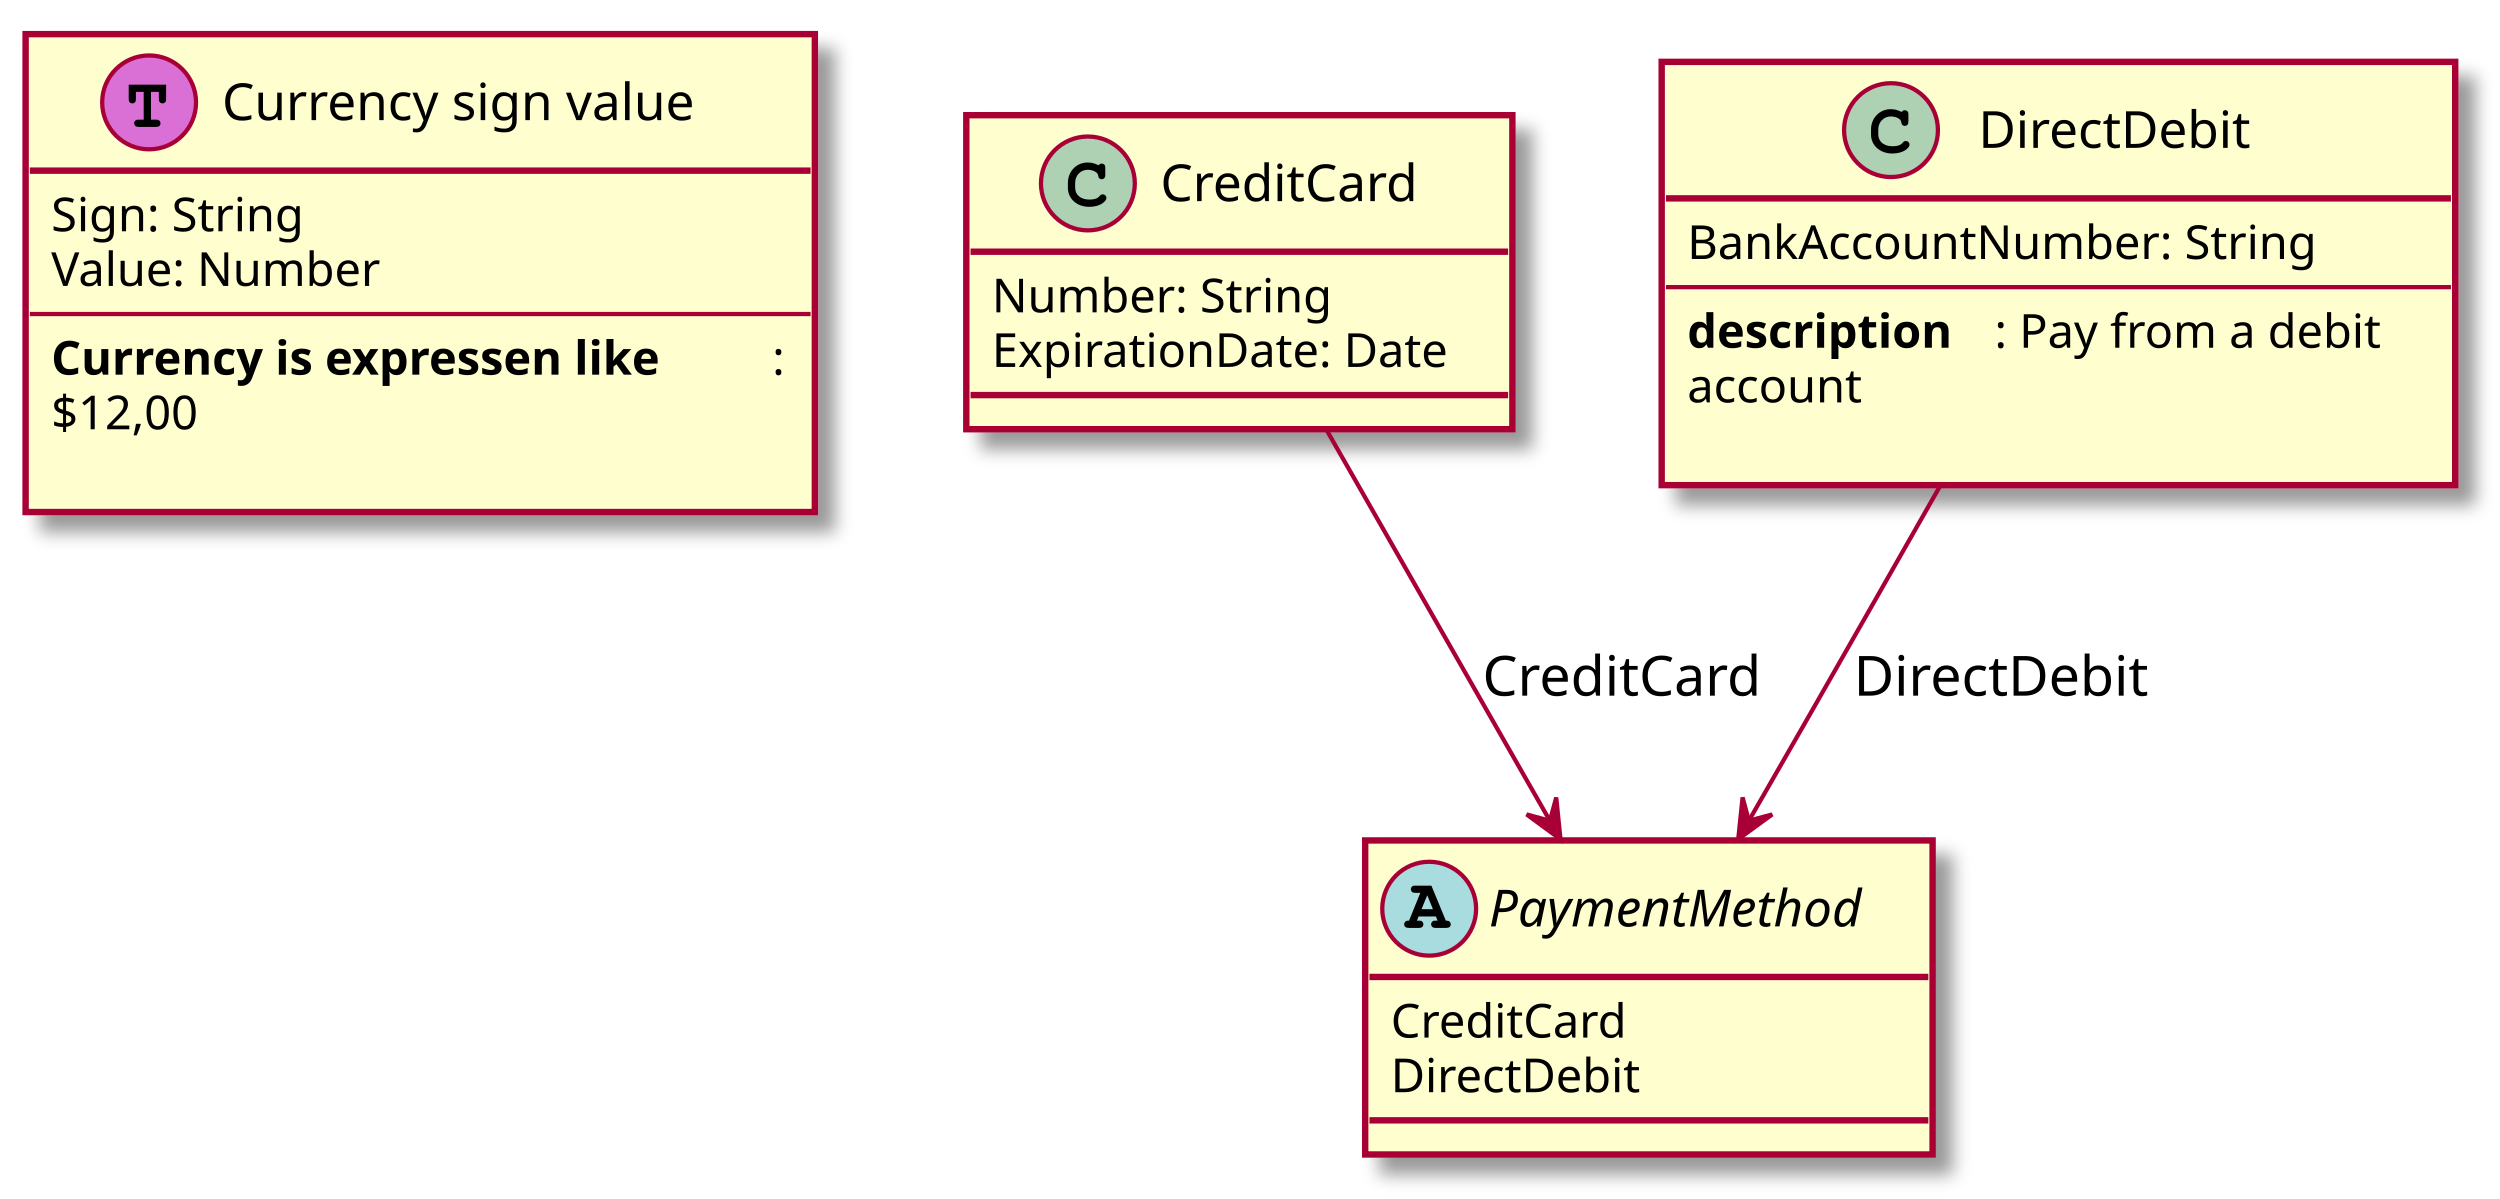
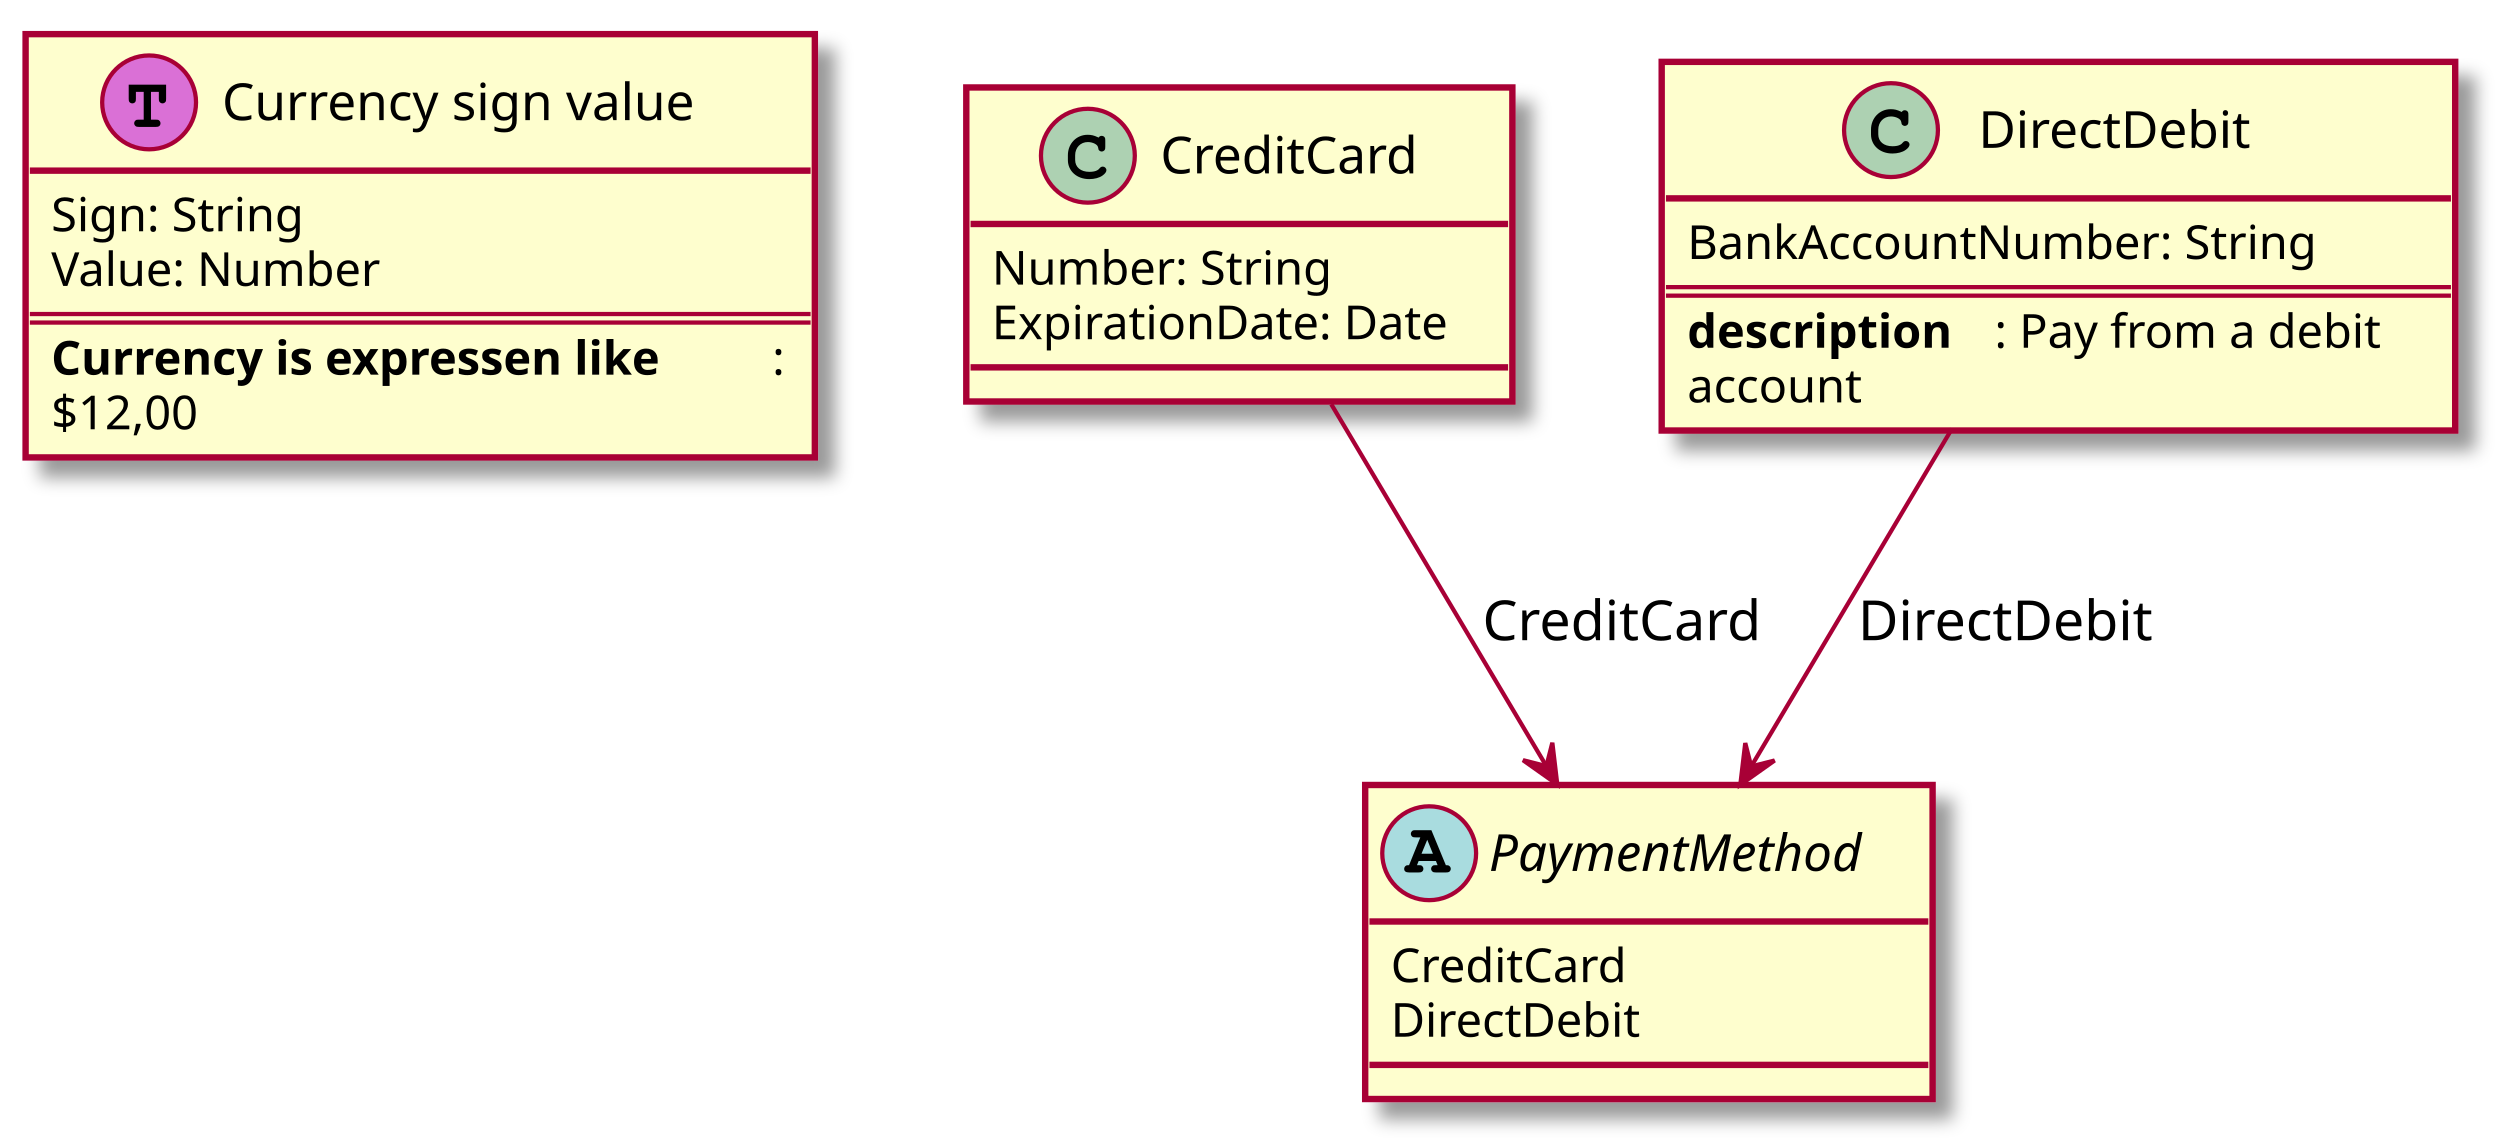
- <svg xmlns="http://www.w3.org/2000/svg" contentScriptType="application/ecmascript" contentStyleType="text/css" height="281px" preserveAspectRatio="none" style="width:586px;height:281px;" version="1.1" viewBox="0 0 586 281" width="586px" zoomAndPan="magnify">
+ <svg xmlns="http://www.w3.org/2000/svg" contentScriptType="application/ecmascript" contentStyleType="text/css" height="268px" preserveAspectRatio="none" style="width:586px;height:268px;" version="1.1" viewBox="0 0 586 268" width="586px" zoomAndPan="magnify">
  <defs>
-     <filter height="300%" id="fz68ww9v1shf8" width="300%" x="-1" y="-1">
+     <filter height="300%" id="f7ix0jhtsokhw" width="300%" x="-1" y="-1">
      <feGaussianBlur result="blurOut" stdDeviation="2.0" />
      <feColorMatrix in="blurOut" result="blurOut2" type="matrix" values="0 0 0 0 0 0 0 0 0 0 0 0 0 0 0 0 0 0 .4 0" />
      <feOffset dx="4.0" dy="4.0" in="blurOut2" result="blurOut3" />
      <feBlend in="SourceGraphic" in2="blurOut3" mode="normal" />
    </filter>
  </defs>
  <g>
-     <rect fill="#FEFECE" filter="url(#fz68ww9v1shf8)" height="112.023" id="Currency" style="stroke: #A80036; stroke-width: 1.5;" width="185" x="6" y="8" />
+     <rect fill="#FEFECE" filter="url(#f7ix0jhtsokhw)" height="99.219" id="Currency" style="stroke: #A80036; stroke-width: 1.5;" width="185" x="6" y="8" />
    <ellipse cx="34.95" cy="24" fill="#DA70D6" rx="11" ry="11" style="stroke: #A80036; stroke-width: 1.0;" />
    <path d="M35.388,21.531 L35.388,28.047 L36.513,28.047 C36.966,28.047 37.106,28.078 37.263,28.203 C37.497,28.375 37.622,28.625 37.622,28.906 C37.622,29.188 37.481,29.484 37.216,29.625 C37.106,29.703 36.841,29.75 36.513,29.75 L32.575,29.75 C32.184,29.75 31.966,29.703 31.809,29.578 C31.591,29.422 31.45,29.156 31.45,28.906 C31.45,28.609 31.606,28.328 31.856,28.172 C32.013,28.062 32.138,28.047 32.575,28.047 L33.684,28.047 L33.684,21.531 L31.856,21.531 L31.856,23.125 C31.856,23.578 31.825,23.719 31.716,23.891 C31.544,24.109 31.294,24.234 31.012,24.234 C30.731,24.234 30.434,24.094 30.278,23.828 C30.2,23.688 30.169,23.516 30.169,23.125 L30.169,19.844 L38.934,19.844 L38.934,23.125 C38.934,23.594 38.919,23.719 38.778,23.891 C38.606,24.109 38.356,24.234 38.091,24.234 C37.794,24.234 37.513,24.078 37.356,23.828 C37.263,23.688 37.231,23.516 37.231,23.125 L37.231,21.531 Z " />
    <text fill="#000000" font-family="sans-serif" font-size="12" lengthAdjust="spacingAndGlyphs" textLength="122" x="52.05" y="28.154">Currency sign value</text>
    <line style="stroke: #A80036; stroke-width: 1.5;" x1="7" x2="190" y1="40" y2="40" />
    <text fill="#000000" font-family="sans-serif" font-size="11" lengthAdjust="spacingAndGlyphs" textLength="67" x="12" y="54.21">Sign: String</text>
    <text fill="#000000" font-family="sans-serif" font-size="11" lengthAdjust="spacingAndGlyphs" textLength="84" x="12" y="67.015">Value: Number</text>
    <line style="stroke: #A80036; stroke-width: 1.0;" x1="7" x2="190" y1="73.609" y2="73.609" />
+     <line style="stroke: #A80036; stroke-width: 1.0;" x1="7" x2="190" y1="75.609" y2="75.609" />
    <text fill="#000000" font-family="sans-serif" font-size="11" font-weight="bold" lengthAdjust="spacingAndGlyphs" textLength="169" x="12" y="87.82">Currency is expressen like</text>
    <text fill="#000000" font-family="sans-serif" font-size="11" lengthAdjust="spacingAndGlyphs" textLength="4" x="181" y="87.82">:</text>
    <text fill="#000000" font-family="sans-serif" font-size="11" lengthAdjust="spacingAndGlyphs" textLength="39" x="12" y="100.624">$12,00</text>
-     <text fill="#000000" font-family="sans-serif" font-size="11" lengthAdjust="spacingAndGlyphs" textLength="0" x="16" y="113.429" />
-     <rect fill="#FEFECE" filter="url(#fz68ww9v1shf8)" height="73.609" id="CreditCard" style="stroke: #A80036; stroke-width: 1.5;" width="128" x="226.5" y="27" />
-     <ellipse cx="255" cy="43" fill="#ADD1B2" rx="11" ry="11" style="stroke: #A80036; stroke-width: 1.0;" />
-     <path d="M257.344,38.672 L257.516,38.75 C257.734,38.438 257.938,38.344 258.234,38.344 C258.531,38.344 258.812,38.484 258.969,38.75 C259.062,38.906 259.078,39.031 259.078,39.469 L259.078,40.891 C259.078,41.312 259.047,41.5 258.938,41.656 C258.766,41.875 258.5,42.016 258.234,42.016 C258.016,42.016 257.781,41.906 257.641,41.766 C257.5,41.641 257.469,41.516 257.406,41.109 C257.312,40.703 257.141,40.484 256.656,40.203 C256.188,39.953 255.578,39.797 255,39.797 C253.266,39.797 252.016,41.109 252.016,42.891 L252.016,43.984 C252.016,45.688 253.312,46.781 255.359,46.781 C256.125,46.781 256.812,46.656 257.234,46.391 C257.422,46.297 257.422,46.297 257.875,45.812 C258.062,45.625 258.266,45.547 258.484,45.547 C258.953,45.547 259.344,45.938 259.344,46.391 C259.344,46.781 259.016,47.234 258.438,47.641 C257.688,48.188 256.531,48.484 255.312,48.484 C252.422,48.484 250.312,46.594 250.312,44.016 L250.312,42.891 C250.312,40.172 252.312,38.094 254.938,38.094 C255.812,38.094 256.406,38.234 257.344,38.672 Z " />
-     <text fill="#000000" font-family="sans-serif" font-size="12" lengthAdjust="spacingAndGlyphs" textLength="66" x="272" y="47.154">CreditCard</text>
-     <line style="stroke: #A80036; stroke-width: 1.5;" x1="227.5" x2="353.5" y1="59" y2="59" />
-     <text fill="#000000" font-family="sans-serif" font-size="11" lengthAdjust="spacingAndGlyphs" textLength="87" x="232.5" y="73.21">Number: String</text>
-     <text fill="#000000" font-family="sans-serif" font-size="11" lengthAdjust="spacingAndGlyphs" textLength="116" x="232.5" y="86.015">ExpirationDate: Date</text>
-     <line style="stroke: #A80036; stroke-width: 1.5;" x1="227.5" x2="353.5" y1="92.609" y2="92.609" />
-     <rect fill="#FEFECE" filter="url(#fz68ww9v1shf8)" height="99.219" id="DirectDebit" style="stroke: #A80036; stroke-width: 1.5;" width="186" x="389.5" y="14.5" />
+     <rect fill="#FEFECE" filter="url(#f7ix0jhtsokhw)" height="73.609" id="CreditCard" style="stroke: #A80036; stroke-width: 1.5;" width="128" x="226.5" y="20.5" />
+     <ellipse cx="255" cy="36.5" fill="#ADD1B2" rx="11" ry="11" style="stroke: #A80036; stroke-width: 1.0;" />
+     <path d="M257.344,32.172 L257.516,32.25 C257.734,31.938 257.938,31.844 258.234,31.844 C258.531,31.844 258.812,31.984 258.969,32.25 C259.062,32.406 259.078,32.531 259.078,32.969 L259.078,34.391 C259.078,34.812 259.047,35 258.938,35.156 C258.766,35.375 258.5,35.516 258.234,35.516 C258.016,35.516 257.781,35.406 257.641,35.266 C257.5,35.141 257.469,35.016 257.406,34.609 C257.312,34.203 257.141,33.984 256.656,33.703 C256.188,33.453 255.578,33.297 255,33.297 C253.266,33.297 252.016,34.609 252.016,36.391 L252.016,37.484 C252.016,39.188 253.312,40.281 255.359,40.281 C256.125,40.281 256.812,40.156 257.234,39.891 C257.422,39.797 257.422,39.797 257.875,39.312 C258.062,39.125 258.266,39.047 258.484,39.047 C258.953,39.047 259.344,39.438 259.344,39.891 C259.344,40.281 259.016,40.734 258.438,41.141 C257.688,41.688 256.531,41.984 255.312,41.984 C252.422,41.984 250.312,40.094 250.312,37.516 L250.312,36.391 C250.312,33.672 252.312,31.594 254.938,31.594 C255.812,31.594 256.406,31.734 257.344,32.172 Z " />
+     <text fill="#000000" font-family="sans-serif" font-size="12" lengthAdjust="spacingAndGlyphs" textLength="66" x="272" y="40.654">CreditCard</text>
+     <line style="stroke: #A80036; stroke-width: 1.5;" x1="227.5" x2="353.5" y1="52.5" y2="52.5" />
+     <text fill="#000000" font-family="sans-serif" font-size="11" lengthAdjust="spacingAndGlyphs" textLength="87" x="232.5" y="66.71">Number: String</text>
+     <text fill="#000000" font-family="sans-serif" font-size="11" lengthAdjust="spacingAndGlyphs" textLength="116" x="232.5" y="79.515">ExpirationDate: Date</text>
+     <line style="stroke: #A80036; stroke-width: 1.5;" x1="227.5" x2="353.5" y1="86.109" y2="86.109" />
+     <rect fill="#FEFECE" filter="url(#f7ix0jhtsokhw)" height="86.414" id="DirectDebit" style="stroke: #A80036; stroke-width: 1.5;" width="186" x="389.5" y="14.5" />
    <ellipse cx="443.25" cy="30.5" fill="#ADD1B2" rx="11" ry="11" style="stroke: #A80036; stroke-width: 1.0;" />
    <path d="M445.594,26.172 L445.766,26.25 C445.984,25.938 446.188,25.844 446.484,25.844 C446.781,25.844 447.062,25.984 447.219,26.25 C447.312,26.406 447.328,26.531 447.328,26.969 L447.328,28.391 C447.328,28.812 447.297,29 447.188,29.156 C447.016,29.375 446.75,29.516 446.484,29.516 C446.266,29.516 446.031,29.406 445.891,29.266 C445.75,29.141 445.719,29.016 445.656,28.609 C445.562,28.203 445.391,27.984 444.906,27.703 C444.438,27.453 443.828,27.297 443.25,27.297 C441.516,27.297 440.266,28.609 440.266,30.391 L440.266,31.484 C440.266,33.188 441.562,34.281 443.609,34.281 C444.375,34.281 445.062,34.156 445.484,33.891 C445.672,33.797 445.672,33.797 446.125,33.312 C446.312,33.125 446.516,33.047 446.734,33.047 C447.203,33.047 447.594,33.438 447.594,33.891 C447.594,34.281 447.266,34.734 446.688,35.141 C445.938,35.688 444.781,35.984 443.562,35.984 C440.672,35.984 438.562,34.094 438.562,31.516 L438.562,30.391 C438.562,27.672 440.562,25.594 443.188,25.594 C444.062,25.594 444.656,25.734 445.594,26.172 Z " />
    <text fill="#000000" font-family="sans-serif" font-size="12" lengthAdjust="spacingAndGlyphs" textLength="70" x="463.75" y="34.654">DirectDebit</text>
    <line style="stroke: #A80036; stroke-width: 1.5;" x1="390.5" x2="574.5" y1="46.5" y2="46.5" />
    <text fill="#000000" font-family="sans-serif" font-size="11" lengthAdjust="spacingAndGlyphs" textLength="159" x="395.5" y="60.71">BankAccountNumber: String</text>
    <line style="stroke: #A80036; stroke-width: 1.0;" x1="390.5" x2="574.5" y1="67.305" y2="67.305" />
+     <line style="stroke: #A80036; stroke-width: 1.0;" x1="390.5" x2="574.5" y1="69.305" y2="69.305" />
    <text fill="#000000" font-family="sans-serif" font-size="11" font-weight="bold" lengthAdjust="spacingAndGlyphs" textLength="72" x="395.5" y="81.515">description</text>
    <text fill="#000000" font-family="sans-serif" font-size="11" lengthAdjust="spacingAndGlyphs" textLength="102" x="467.5" y="81.515">: Pay from a debit</text>
    <text fill="#000000" font-family="sans-serif" font-size="11" lengthAdjust="spacingAndGlyphs" textLength="44" x="395.5" y="94.32">account</text>
-     <text fill="#000000" font-family="sans-serif" font-size="11" lengthAdjust="spacingAndGlyphs" textLength="0" x="399.5" y="107.124" />
-     <rect fill="#FEFECE" filter="url(#fz68ww9v1shf8)" height="73.609" id="PaymentMethod" style="stroke: #A80036; stroke-width: 1.5;" width="133" x="320" y="197" />
-     <ellipse cx="335" cy="213" fill="#A9DCDF" rx="11" ry="11" style="stroke: #A80036; stroke-width: 1.0;" />
-     <path d="M336.578,214.812 L332.531,214.812 L332.141,215.797 L332.531,215.797 C332.984,215.797 333.125,215.828 333.297,215.953 C333.516,216.125 333.641,216.375 333.641,216.656 C333.641,216.938 333.5,217.234 333.234,217.375 C333.109,217.469 332.891,217.5 332.531,217.5 L330.266,217.5 C329.516,217.5 329.141,217.219 329.141,216.656 C329.141,216.359 329.297,216.078 329.547,215.922 C329.703,215.812 329.859,215.797 330.281,215.797 L332.922,209.281 L331.844,209.281 C331.406,209.281 331.234,209.25 331.062,209.141 C330.844,208.969 330.703,208.719 330.703,208.438 C330.703,208.156 330.859,207.875 331.109,207.703 C331.266,207.609 331.391,207.594 331.844,207.594 L335.516,207.594 L338.906,215.797 C339.375,215.797 339.531,215.828 339.703,215.969 C339.922,216.125 340.062,216.375 340.062,216.656 C340.062,216.938 339.906,217.234 339.656,217.375 C339.516,217.469 339.297,217.5 338.938,217.5 L336.578,217.5 C336.156,217.5 335.953,217.453 335.812,217.328 C335.594,217.172 335.453,216.922 335.453,216.656 C335.453,216.359 335.609,216.078 335.859,215.922 C336.016,215.812 336.125,215.797 336.578,215.797 L336.969,215.797 Z M335.875,213.109 L334.547,209.844 L333.203,213.109 Z " />
-     <text fill="#000000" font-family="sans-serif" font-size="12" font-style="italic" lengthAdjust="spacingAndGlyphs" textLength="101" x="349" y="217.154">PaymentMethod</text>
-     <line style="stroke: #A80036; stroke-width: 1.5;" x1="321" x2="452" y1="229" y2="229" />
-     <text fill="#000000" font-family="sans-serif" font-size="11" lengthAdjust="spacingAndGlyphs" textLength="61" x="326" y="243.21">CreditCard</text>
-     <text fill="#000000" font-family="sans-serif" font-size="11" lengthAdjust="spacingAndGlyphs" textLength="62" x="326" y="256.015">DirectDebit</text>
-     <line style="stroke: #A80036; stroke-width: 1.5;" x1="321" x2="452" y1="262.609" y2="262.609" />
-     <path d="M311.094,101.04 C326.417,127.855 347.343,164.476 363.264,192.337 " fill="none" id="CreditCard-PaymentMethod" style="stroke: #A80036; stroke-width: 1.0;" />
-     <polygon fill="#A80036" points="365.774,196.73,364.782,186.931,363.293,192.389,357.836,190.9,365.774,196.73" style="stroke: #A80036; stroke-width: 1.0;" />
-     <text fill="#000000" font-family="sans-serif" font-size="13" lengthAdjust="spacingAndGlyphs" textLength="68" x="347.5" y="163.067">CreditCard</text>
-     <path d="M454.968,113.542 C445.348,130.47 434.465,149.584 424.5,167 C419.846,175.134 414.856,183.822 410.074,192.136 " fill="none" id="DirectDebit-PaymentMethod" style="stroke: #A80036; stroke-width: 1.0;" />
-     <polygon fill="#A80036" points="407.441,196.709,415.398,190.905,409.935,192.376,408.464,186.914,407.441,196.709" style="stroke: #A80036; stroke-width: 1.0;" />
-     <text fill="#000000" font-family="sans-serif" font-size="13" lengthAdjust="spacingAndGlyphs" textLength="72" x="434.5" y="163.067">DirectDebit</text>
+     <rect fill="#FEFECE" filter="url(#f7ix0jhtsokhw)" height="73.609" id="PaymentMethod" style="stroke: #A80036; stroke-width: 1.5;" width="133" x="320" y="184" />
+     <ellipse cx="335" cy="200" fill="#A9DCDF" rx="11" ry="11" style="stroke: #A80036; stroke-width: 1.0;" />
+     <path d="M336.578,201.812 L332.531,201.812 L332.141,202.797 L332.531,202.797 C332.984,202.797 333.125,202.828 333.297,202.953 C333.516,203.125 333.641,203.375 333.641,203.656 C333.641,203.938 333.5,204.234 333.234,204.375 C333.109,204.469 332.891,204.5 332.531,204.5 L330.266,204.5 C329.516,204.5 329.141,204.219 329.141,203.656 C329.141,203.359 329.297,203.078 329.547,202.922 C329.703,202.812 329.859,202.797 330.281,202.797 L332.922,196.281 L331.844,196.281 C331.406,196.281 331.234,196.25 331.062,196.141 C330.844,195.969 330.703,195.719 330.703,195.438 C330.703,195.156 330.859,194.875 331.109,194.703 C331.266,194.609 331.391,194.594 331.844,194.594 L335.516,194.594 L338.906,202.797 C339.375,202.797 339.531,202.828 339.703,202.969 C339.922,203.125 340.062,203.375 340.062,203.656 C340.062,203.938 339.906,204.234 339.656,204.375 C339.516,204.469 339.297,204.5 338.938,204.5 L336.578,204.5 C336.156,204.5 335.953,204.453 335.812,204.328 C335.594,204.172 335.453,203.922 335.453,203.656 C335.453,203.359 335.609,203.078 335.859,202.922 C336.016,202.812 336.125,202.797 336.578,202.797 L336.969,202.797 Z M335.875,200.109 L334.547,196.844 L333.203,200.109 Z " />
+     <text fill="#000000" font-family="sans-serif" font-size="12" font-style="italic" lengthAdjust="spacingAndGlyphs" textLength="101" x="349" y="204.154">PaymentMethod</text>
+     <line style="stroke: #A80036; stroke-width: 1.5;" x1="321" x2="452" y1="216" y2="216" />
+     <text fill="#000000" font-family="sans-serif" font-size="11" lengthAdjust="spacingAndGlyphs" textLength="61" x="326" y="230.21">CreditCard</text>
+     <text fill="#000000" font-family="sans-serif" font-size="11" lengthAdjust="spacingAndGlyphs" textLength="62" x="326" y="243.015">DirectDebit</text>
+     <line style="stroke: #A80036; stroke-width: 1.5;" x1="321" x2="452" y1="249.609" y2="249.609" />
+     <path d="M312.044,94.744 C326.99,119.887 346.912,153.402 362.388,179.437 " fill="none" id="CreditCard-PaymentMethod" style="stroke: #A80036; stroke-width: 1.0;" />
+     <polygon fill="#A80036" points="365.028,183.877,363.868,174.097,362.473,179.579,356.991,178.184,365.028,183.877" style="stroke: #A80036; stroke-width: 1.0;" />
+     <text fill="#000000" font-family="sans-serif" font-size="13" lengthAdjust="spacingAndGlyphs" textLength="68" x="347.5" y="150.067">CreditCard</text>
+     <path d="M457.528,100.511 C443.041,124.882 424.886,155.424 410.557,179.529 " fill="none" id="DirectDebit-PaymentMethod" style="stroke: #A80036; stroke-width: 1.0;" />
+     <polygon fill="#A80036" points="407.928,183.952,415.966,178.26,410.483,179.654,409.089,174.172,407.928,183.952" style="stroke: #A80036; stroke-width: 1.0;" />
+     <text fill="#000000" font-family="sans-serif" font-size="13" lengthAdjust="spacingAndGlyphs" textLength="72" x="435.5" y="150.067">DirectDebit</text>
  </g>
</svg>
